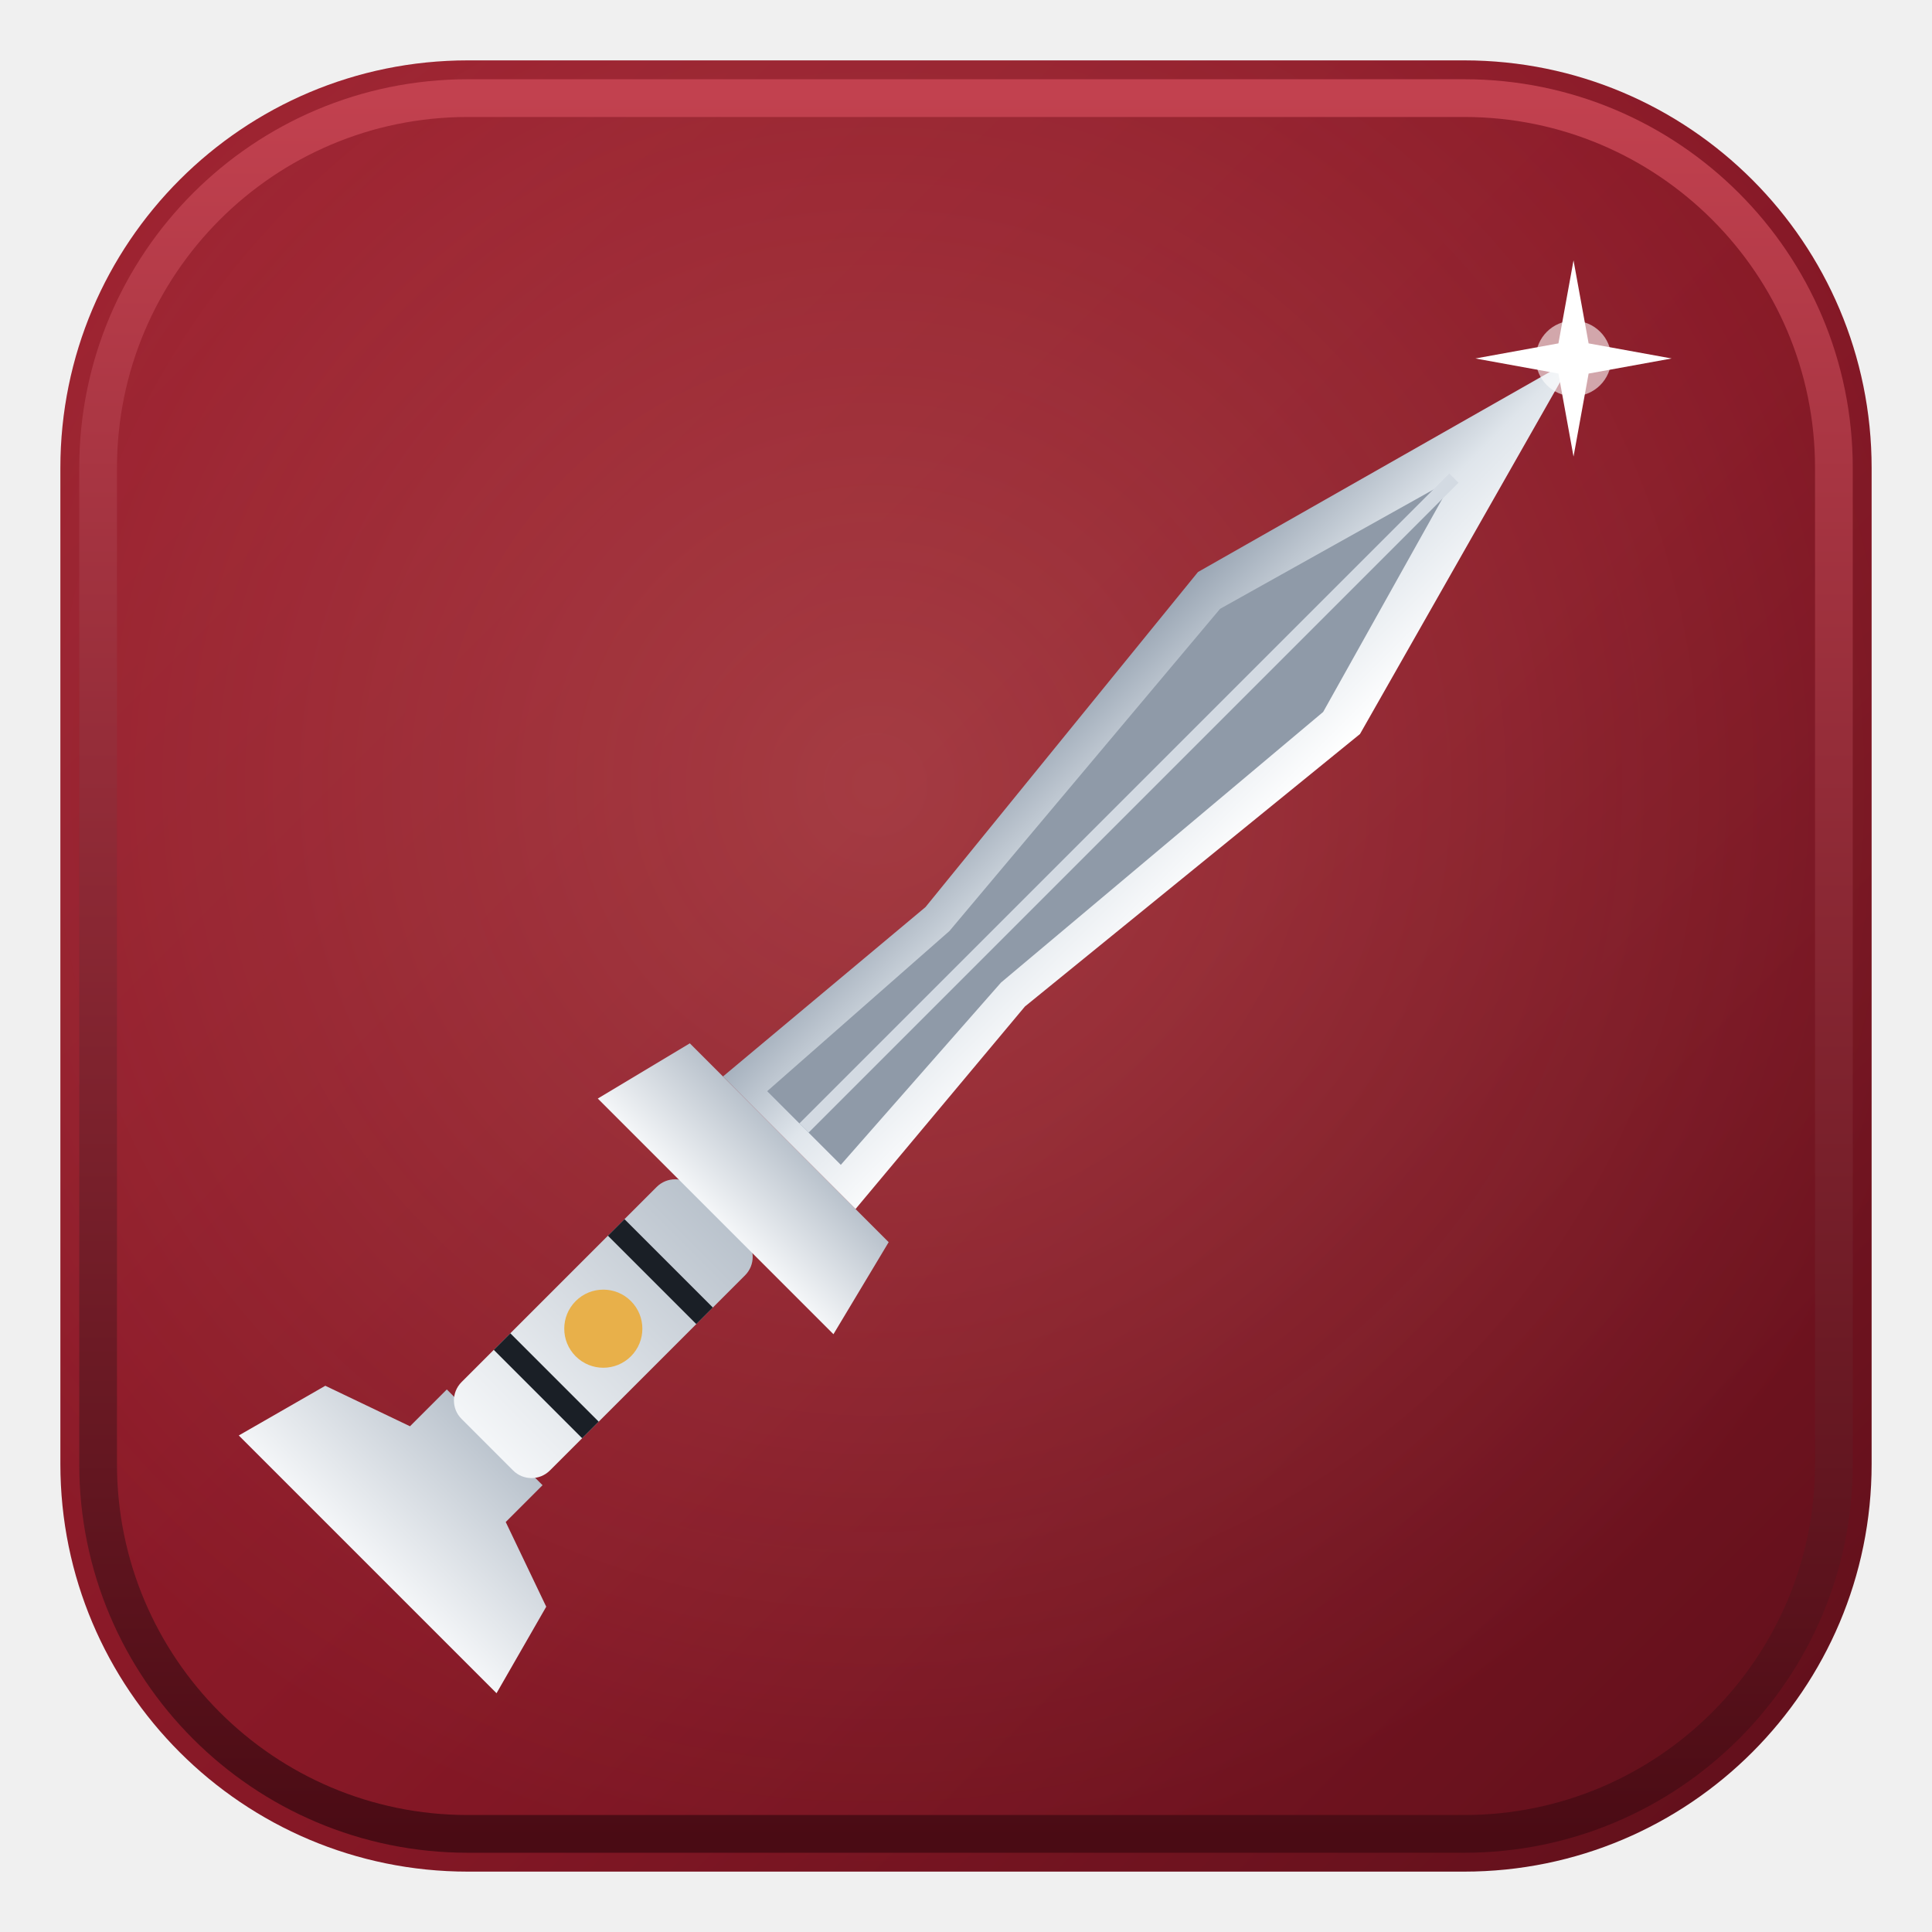
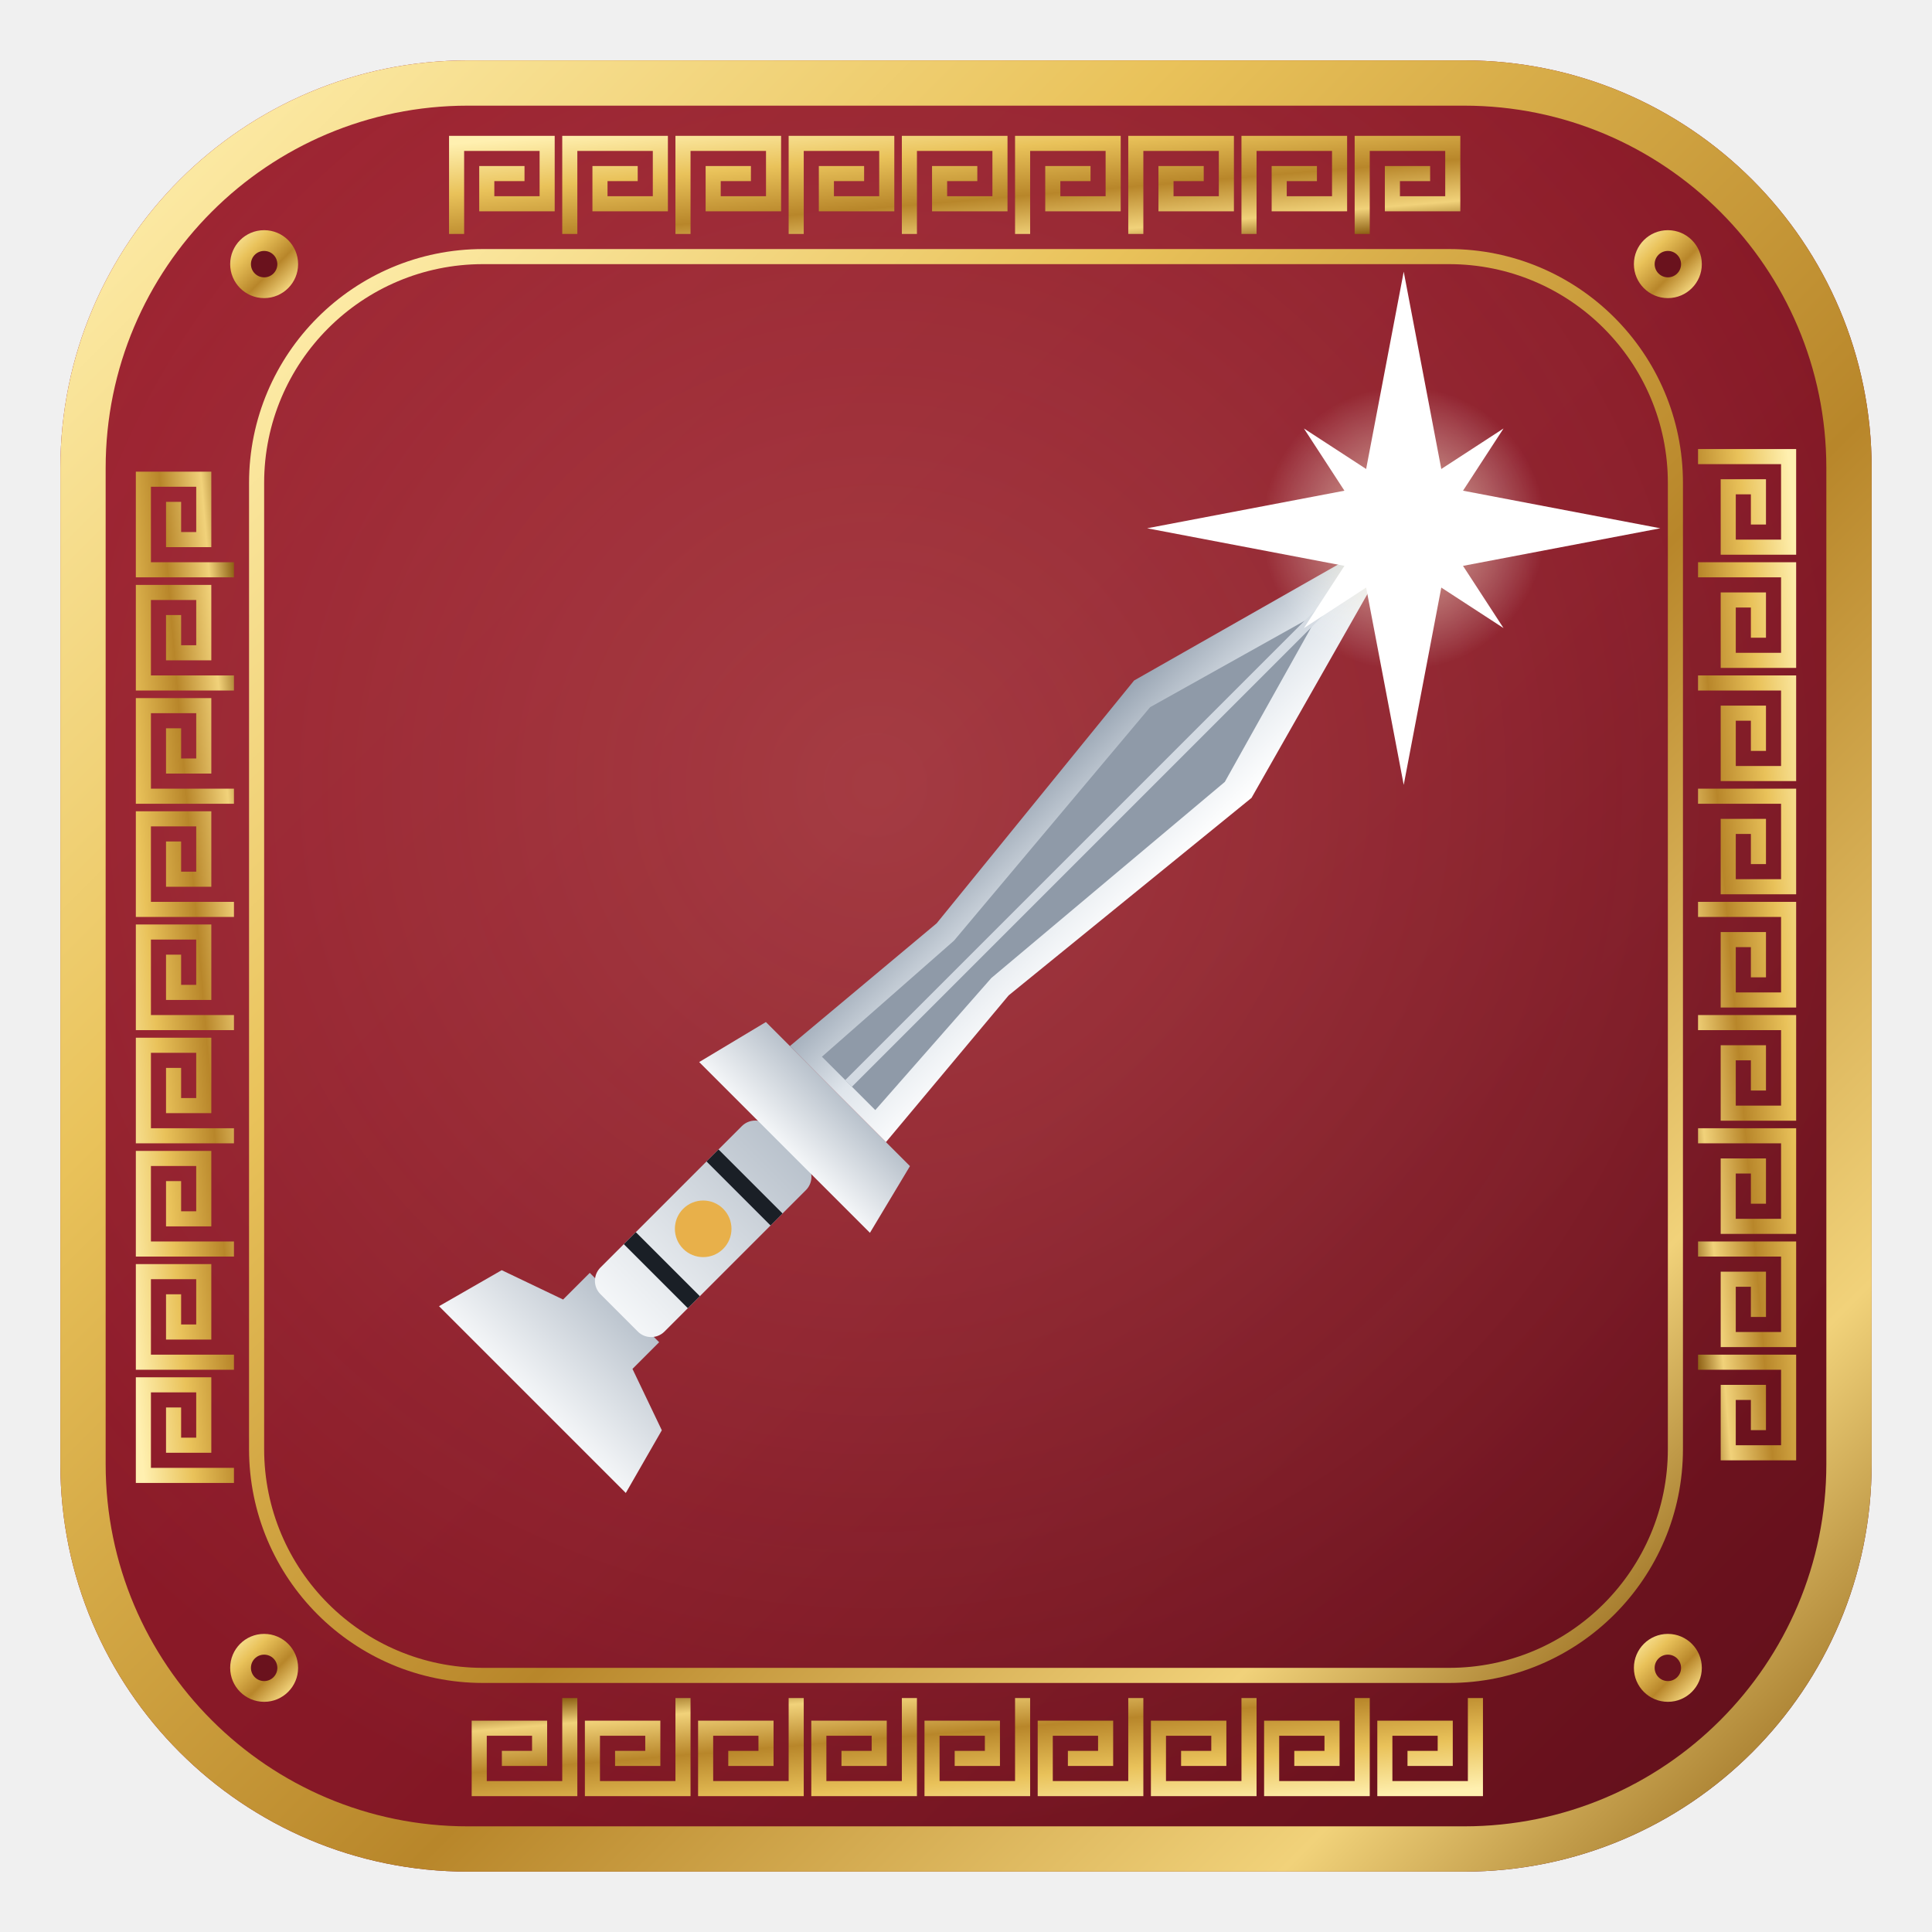
<svg xmlns="http://www.w3.org/2000/svg" viewBox="0 0 512 512" width="512" height="512">
  <defs>
    <linearGradient id="bg" x1="0" y1="0" x2="1" y2="1">
      <stop offset="0" stop-color="#9c1f2e" />
      <stop offset=".55" stop-color="#861826" />
      <stop offset="1" stop-color="#5e0f1a" />
    </linearGradient>
    <radialGradient id="glow" cx=".45" cy=".4" r=".6">
      <stop offset="0" stop-color="#ffb3a0" stop-opacity=".22" />
      <stop offset="1" stop-color="#ffb3a0" stop-opacity="0" />
    </radialGradient>
    <linearGradient id="blade" x1="0" y1="0" x2="1" y2="0">
      <stop offset="0" stop-color="#ffffff" />
      <stop offset=".5" stop-color="#dfe5eb" />
      <stop offset="1" stop-color="#9aa6b4" />
    </linearGradient>
    <linearGradient id="hilt" x1="0" y1="0" x2="0" y2="1">
      <stop offset="0" stop-color="#f4f6f8" />
      <stop offset="1" stop-color="#b9c2cc" />
    </linearGradient>
-     <linearGradient id="rim" x1="0" y1="0" x2="0" y2="1">
-       <stop offset="0" stop-color="#c2414f" />
-       <stop offset="1" stop-color="#4a0b14" />
+     <linearGradient id="gold" x1="0" y1="0" x2="1" y2="1">
+       <stop offset="0" stop-color="#fff0b0" />
+       <stop offset=".3" stop-color="#e9c25a" />
+       <stop offset=".6" stop-color="#b8862a" />
+       <stop offset=".85" stop-color="#f1d27a" />
+       <stop offset="1" stop-color="#8f6216" />
    </linearGradient>
+     <radialGradient id="halo">
+       <stop offset="0" stop-color="#fff" stop-opacity=".9" />
+       <stop offset=".4" stop-color="#fff3d6" stop-opacity=".45" />
+       <stop offset="1" stop-color="#fff" stop-opacity="0" />
+     </radialGradient>
  </defs>
  <rect x="16" y="16" width="480" height="480" rx="108" fill="url(#bg)" />
  <rect x="16" y="16" width="480" height="480" rx="108" fill="url(#glow)" />
-   <rect x="26" y="26" width="460" height="460" rx="98" fill="none" stroke="url(#rim)" stroke-width="10" />
-   <g transform="translate(256 256) rotate(225) scale(6.9) translate(-10 -33)">
+   <rect x="22" y="22" width="468" height="468" rx="102" fill="none" stroke="url(#gold)" stroke-width="12" />
+   <g transform="rotate(0 256 256)">
+     <path d="M121.0 60 V38 H145.0 V54 H129.0 V46 H137.0 M151.0 60 V38 H175.0 V54 H159.0 V46 H167.0 M181.0 60 V38 H205.0 V54 H189.0 V46 H197.0 M211.0 60 V38 H235.0 V54 H219.0 V46 H227.0 M241.0 60 V38 H265.0 V54 H249.0 V46 H257.0 M271.0 60 V38 H295.0 V54 H279.0 V46 H287.0 M301.0 60 V38 H325.0 V54 H309.0 V46 H317.0 M331.0 60 V38 H355.0 V54 H339.0 V46 H347.0 M361.0 60 V38 H385.0 V54 H369.0 V46 H377.0 " fill="none" stroke="url(#gold)" stroke-width="4" stroke-linecap="square" />
+     <path d="M121.0 60 H391.0" stroke="url(#gold)" stroke-width="4" />
+   </g>
+   <g transform="rotate(90 256 256)">
+     <path d="M121.0 60 V38 H145.0 V54 H129.0 V46 H137.0 M151.0 60 V38 H175.0 V54 H159.0 V46 H167.0 M181.0 60 V38 H205.0 V54 H189.0 V46 H197.0 M211.0 60 V38 H235.0 V54 H219.0 V46 H227.0 M241.0 60 V38 H265.0 V54 H249.0 V46 H257.0 M271.0 60 V38 H295.0 V54 H279.0 V46 H287.0 M301.0 60 V38 H325.0 V54 H309.0 V46 H317.0 M331.0 60 V38 H355.0 V54 H339.0 V46 H347.0 M361.0 60 V38 H385.0 V54 H369.0 V46 H377.0 " fill="none" stroke="url(#gold)" stroke-width="4" stroke-linecap="square" />
+     <path d="M121.0 60 H391.0" stroke="url(#gold)" stroke-width="4" />
+   </g>
+   <g transform="rotate(180 256 256)">
+     <path d="M121.0 60 V38 H145.0 V54 H129.0 V46 H137.0 M151.0 60 V38 H175.0 V54 H159.0 V46 H167.0 M181.0 60 V38 H205.0 V54 H189.0 V46 H197.0 M211.0 60 V38 H235.0 V54 H219.0 V46 H227.0 M241.0 60 V38 H265.0 V54 H249.0 V46 H257.0 M271.0 60 V38 H295.0 V54 H279.0 V46 H287.0 M301.0 60 V38 H325.0 V54 H309.0 V46 H317.0 M331.0 60 V38 H355.0 V54 H339.0 V46 H347.0 M361.0 60 V38 H385.0 V54 H369.0 V46 H377.0 " fill="none" stroke="url(#gold)" stroke-width="4" stroke-linecap="square" />
+     <path d="M121.0 60 H391.0" stroke="url(#gold)" stroke-width="4" />
+   </g>
+   <g transform="rotate(270 256 256)">
+     <path d="M121.0 60 V38 H145.0 V54 H129.0 V46 H137.0 M151.0 60 V38 H175.0 V54 H159.0 V46 H167.0 M181.0 60 V38 H205.0 V54 H189.0 V46 H197.0 M211.0 60 V38 H235.0 V54 H219.0 V46 H227.0 M241.0 60 V38 H265.0 V54 H249.0 V46 H257.0 M271.0 60 V38 H295.0 V54 H279.0 V46 H287.0 M301.0 60 V38 H325.0 V54 H309.0 V46 H317.0 M331.0 60 V38 H355.0 V54 H339.0 V46 H347.0 M361.0 60 V38 H385.0 V54 H369.0 V46 H377.0 " fill="none" stroke="url(#gold)" stroke-width="4" stroke-linecap="square" />
+     <path d="M121.0 60 H391.0" stroke="url(#gold)" stroke-width="4" />
+   </g>
+   <circle cx="70" cy="70" r="9" fill="url(#gold)" />
+   <circle cx="70" cy="70" r="3.5" fill="#6a121d" />
+   <circle cx="442" cy="70" r="9" fill="url(#gold)" />
+   <circle cx="442" cy="70" r="3.5" fill="#6a121d" />
+   <circle cx="70" cy="442" r="9" fill="url(#gold)" />
+   <circle cx="70" cy="442" r="3.5" fill="#6a121d" />
+   <circle cx="442" cy="442" r="9" fill="url(#gold)" />
+   <circle cx="442" cy="442" r="3.5" fill="#6a121d" />
+   <rect x="68" y="68" width="376" height="376" rx="60" fill="none" stroke="url(#gold)" stroke-width="4" />
+   <g transform="translate(256 256) rotate(225) scale(5.0) translate(-10 -33)">
    <path d="M3 0.5 L17 0.5 L16 4.2 L12.6 5.4 L12.6 7.4 L7.4 7.4 L7.4 5.4 L4 4.2 Z" fill="url(#hilt)" />
    <rect x="7.6" y="7" width="4.8" height="12.6" rx="1" fill="url(#hilt)" />
    <path d="M7.6 10.2h4.8M7.6 16.4h4.8" stroke="#1a1f26" stroke-width=".9" />
    <circle cx="10" cy="13.3" r="1.5" fill="#e8b04a" />
    <path d="M3.6 19.4 L16.4 19.4 L15.4 23.4 L4.6 23.4 Z" fill="url(#hilt)" />
    <path d="M6.4 23.4 L13.6 23.4 L12.7 33.5 L14.4 50 L10 66 L5.6 50 L7.3 33.5 Z" fill="url(#blade)" />
    <path d="M8 24.2 L12 24.2 L11.4 33.5 L12.8 49.6 L10 59.5 L7.2 49.6 L8.6 33.5 Z" fill="#8f9aa8" />
    <path d="M10 24.2 L10 59.5" stroke="#d3dae2" stroke-width=".5" />
  </g>
-   <g transform="translate(417 95)">
-     <path d="M0 -26 L4 -4 L26 0 L4 4 L0 26 L-4 4 L-26 0 L-4 -4 Z" fill="#fff" />
-     <circle r="10" fill="#fff" opacity=".6" />
+   <g transform="translate(372 140)">
+     <circle r="37.4" fill="url(#halo)" />
+     <path d="M0 -68 L10.88 -10.88 L68 0 L10.88 10.88 L0 68 L-10.88 10.88 L-68 0 L-10.88 -10.88 Z" fill="#fff" />
+     <path d="M0 -37.4 L6.528 -6.528 L37.4 0 L6.528 6.528 L0 37.4 L-6.528 6.528 L-37.4 0 L-6.528 -6.528 Z" fill="#fff" transform="rotate(45)" />
  </g>
</svg>
